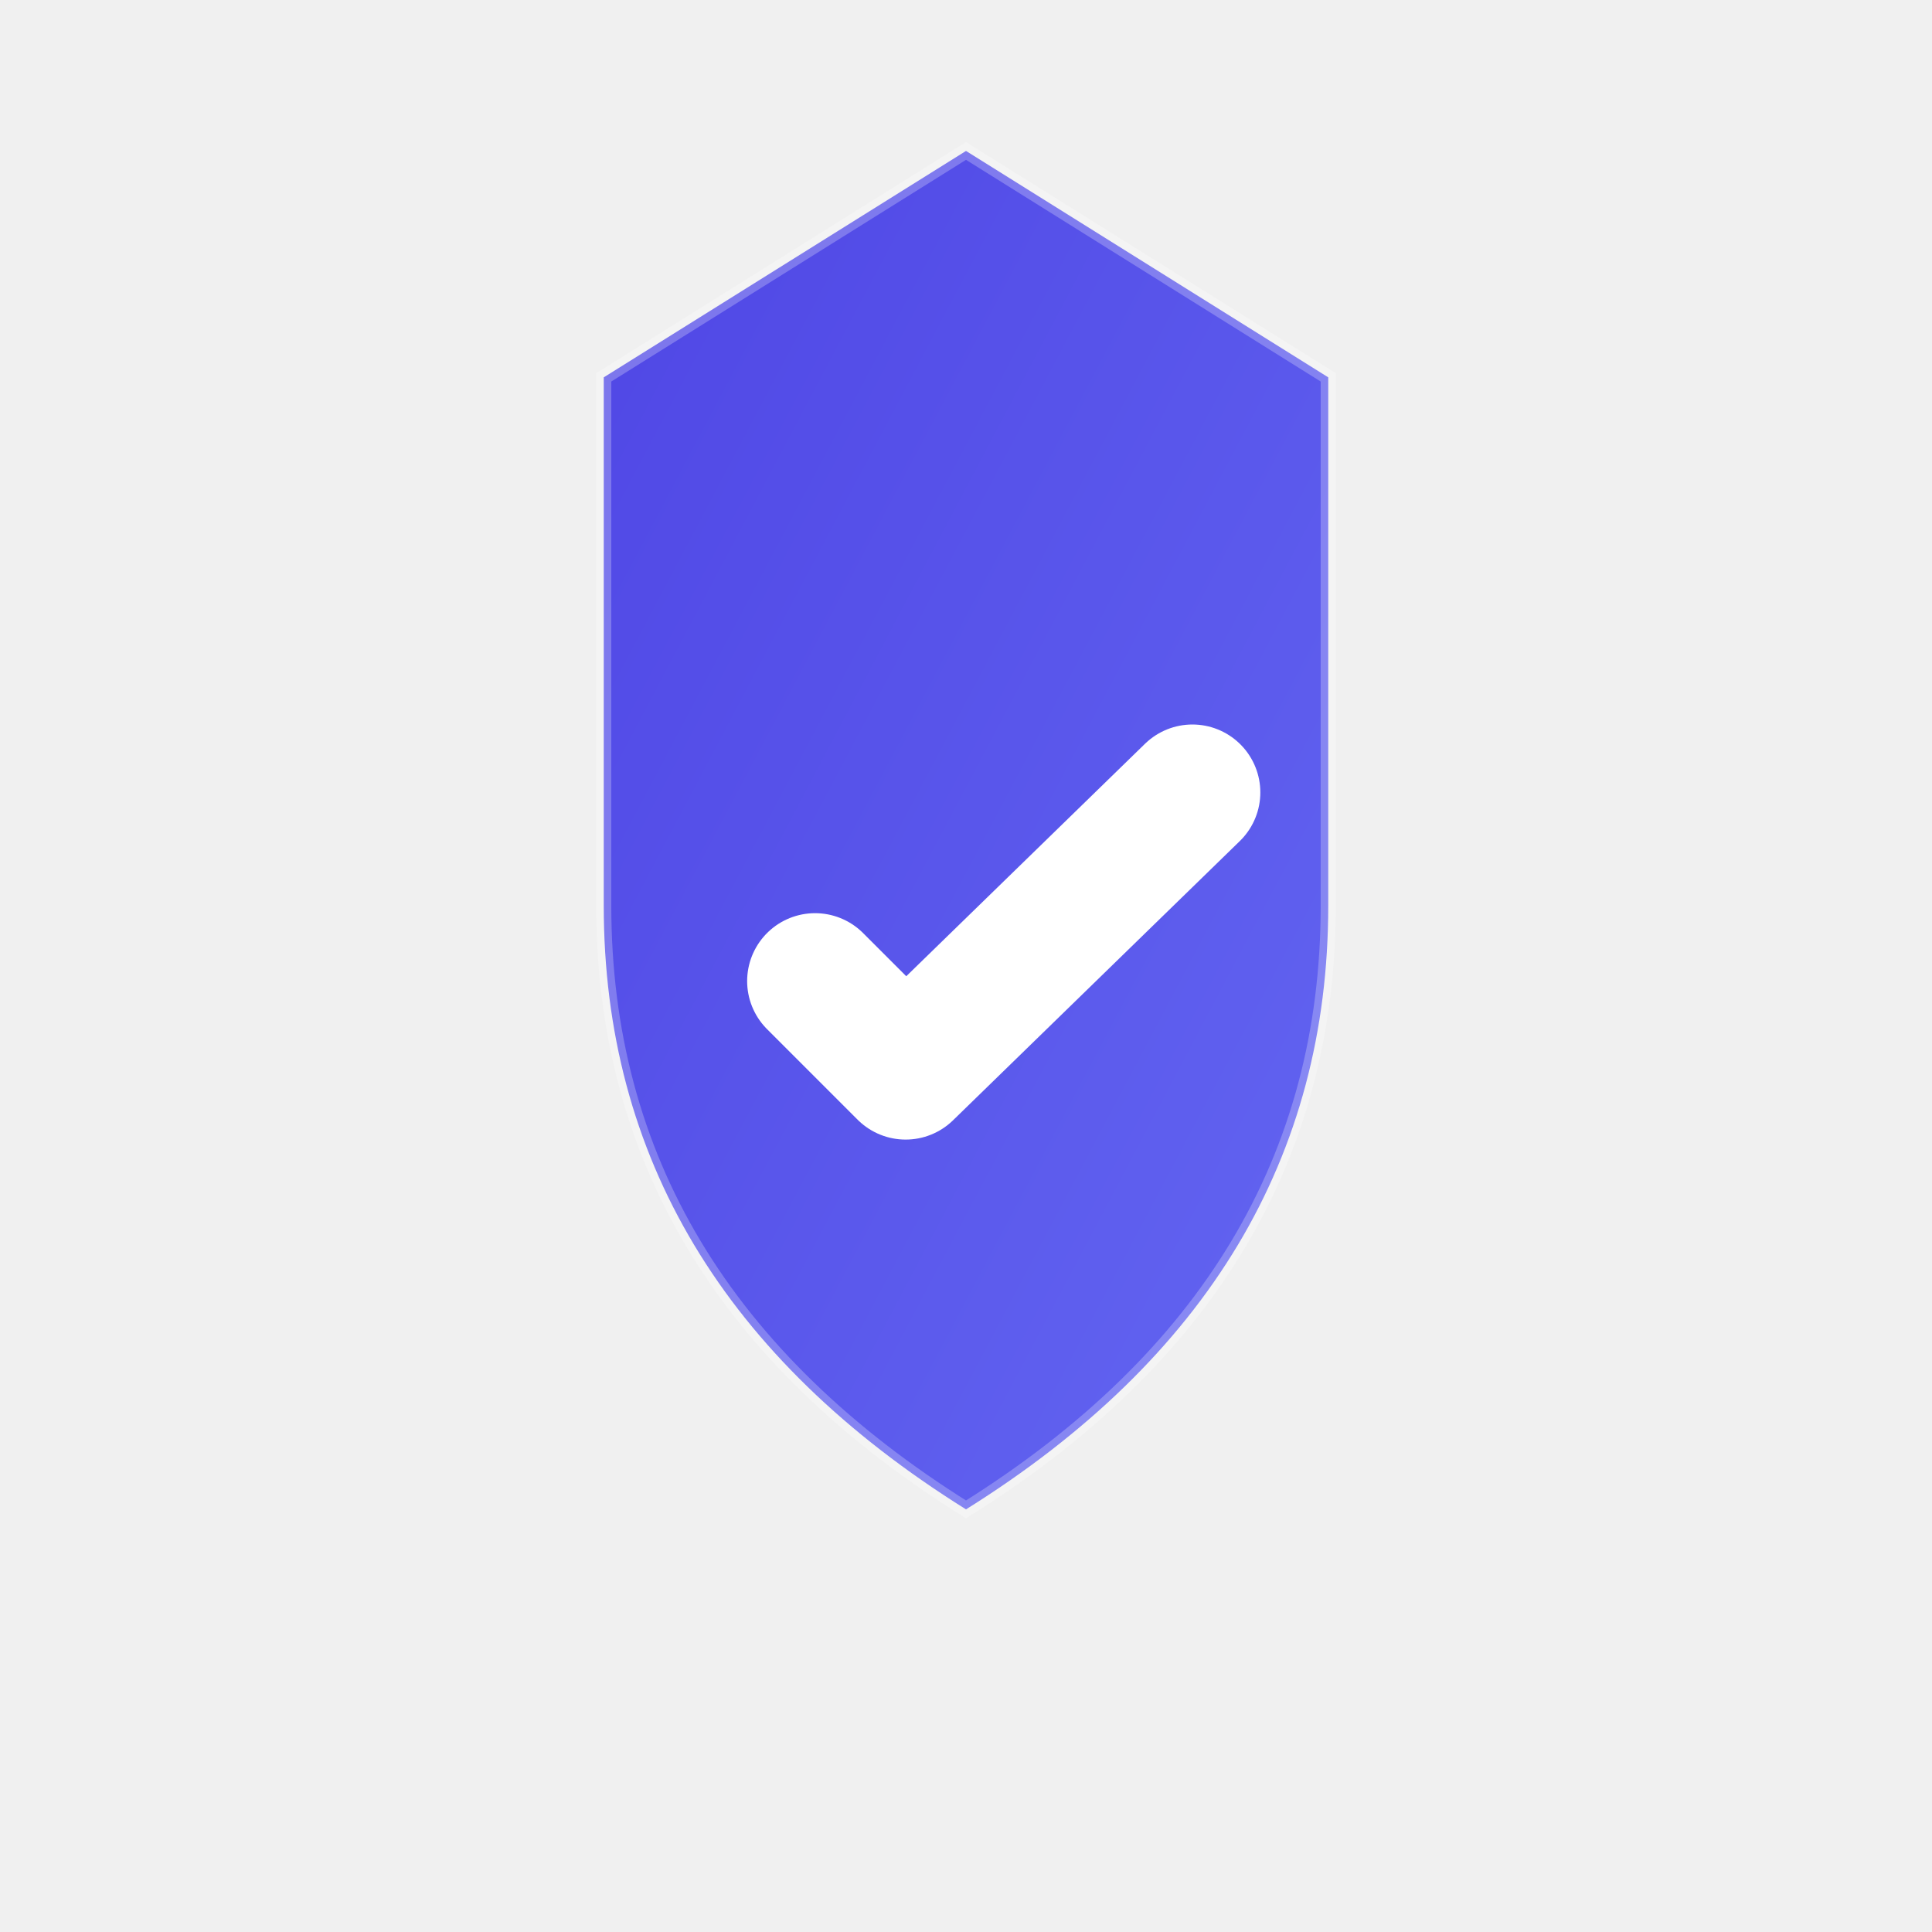
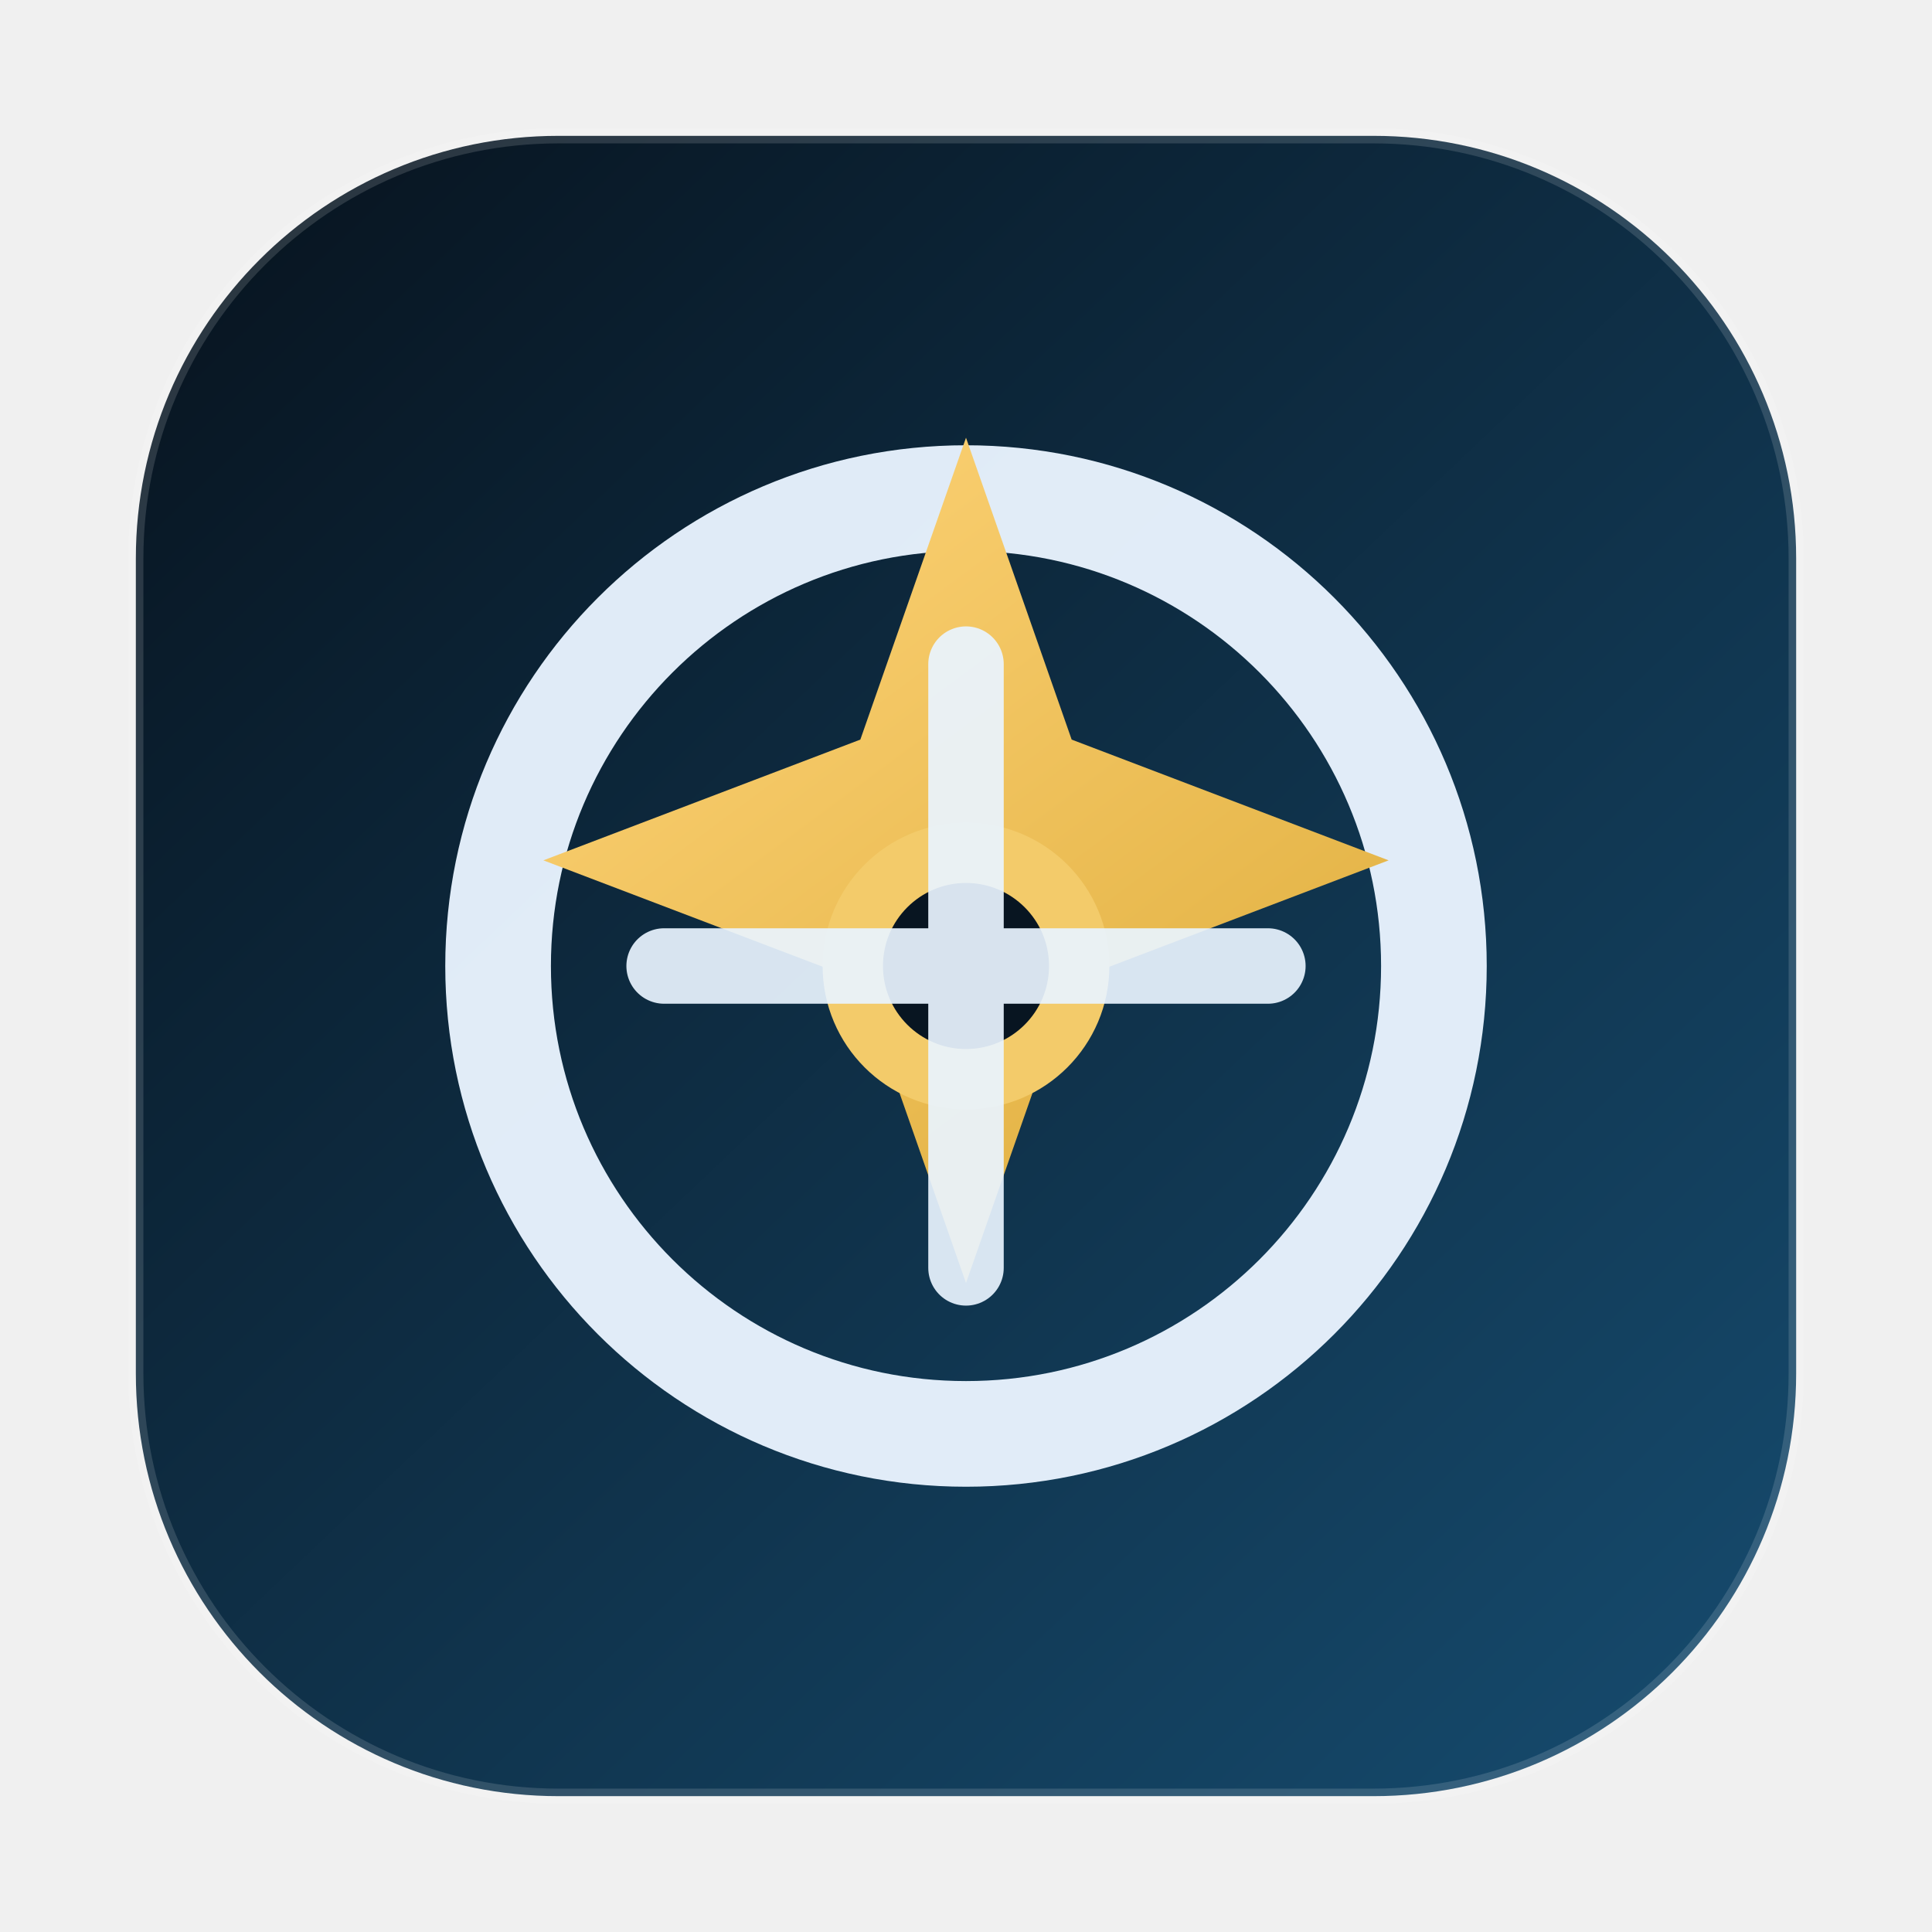
<svg xmlns="http://www.w3.org/2000/svg" viewBox="0 0 256 256" width="256" height="256">
  <defs>
-     <linearGradient id="govGrad" x1="0%" y1="0%" x2="100%" y2="100%">
-       <stop offset="0%" style="stop-color:#4f46e5;stop-opacity:1" />
-       <stop offset="100%" style="stop-color:#6366f1;stop-opacity:1" />
+     <linearGradient id="base" x1="32" y1="26" x2="220" y2="224" gradientUnits="userSpaceOnUse">
+       <stop offset="0" stop-color="#081521" />
+       <stop offset="1" stop-color="#15486a" />
+     </linearGradient>
+     <linearGradient id="gold" x1="80" y1="56" x2="184" y2="196" gradientUnits="userSpaceOnUse">
+       <stop offset="0" stop-color="#ffd57a" />
+       <stop offset="1" stop-color="#d7a42e" />
    </linearGradient>
  </defs>
-   <path d="M 128 20 L 80 50 L 80 120 Q 80 170 128 200 Q 176 170 176 120 L 176 50 Z" fill="url(#govGrad)" stroke="none" />
-   <path d="M 108 130 L 120 142 L 158 105" stroke="white" stroke-width="18" stroke-linecap="round" stroke-linejoin="round" fill="none" />
-   <path d="M 128 20 L 80 50 L 80 120 Q 80 170 128 200 Q 176 170 176 120 L 176 50 Z" fill="none" stroke="rgba(255,255,255,0.25)" stroke-width="2" />
+   <rect x="18" y="18" width="220" height="220" rx="56" fill="url(#base)" />
+   <circle cx="128" cy="128" r="62" fill="none" stroke="#e9f4ff" stroke-width="14" opacity="0.96" />
+   <path d="M128 58l14 40 42 16-42 16-14 40-14-40-42-16 42-16 14-40Z" fill="url(#gold)" />
+   <circle cx="128" cy="128" r="15" fill="#081521" stroke="#f3cb6a" stroke-width="8" />
+   <path d="M128 88v80M88 128h80" stroke="#e9f4ff" stroke-width="10" stroke-linecap="round" opacity="0.92" />
+   <rect x="18" y="18" width="220" height="220" rx="56" fill="none" stroke="rgba(255,255,255,0.14)" stroke-width="2" />
</svg>
